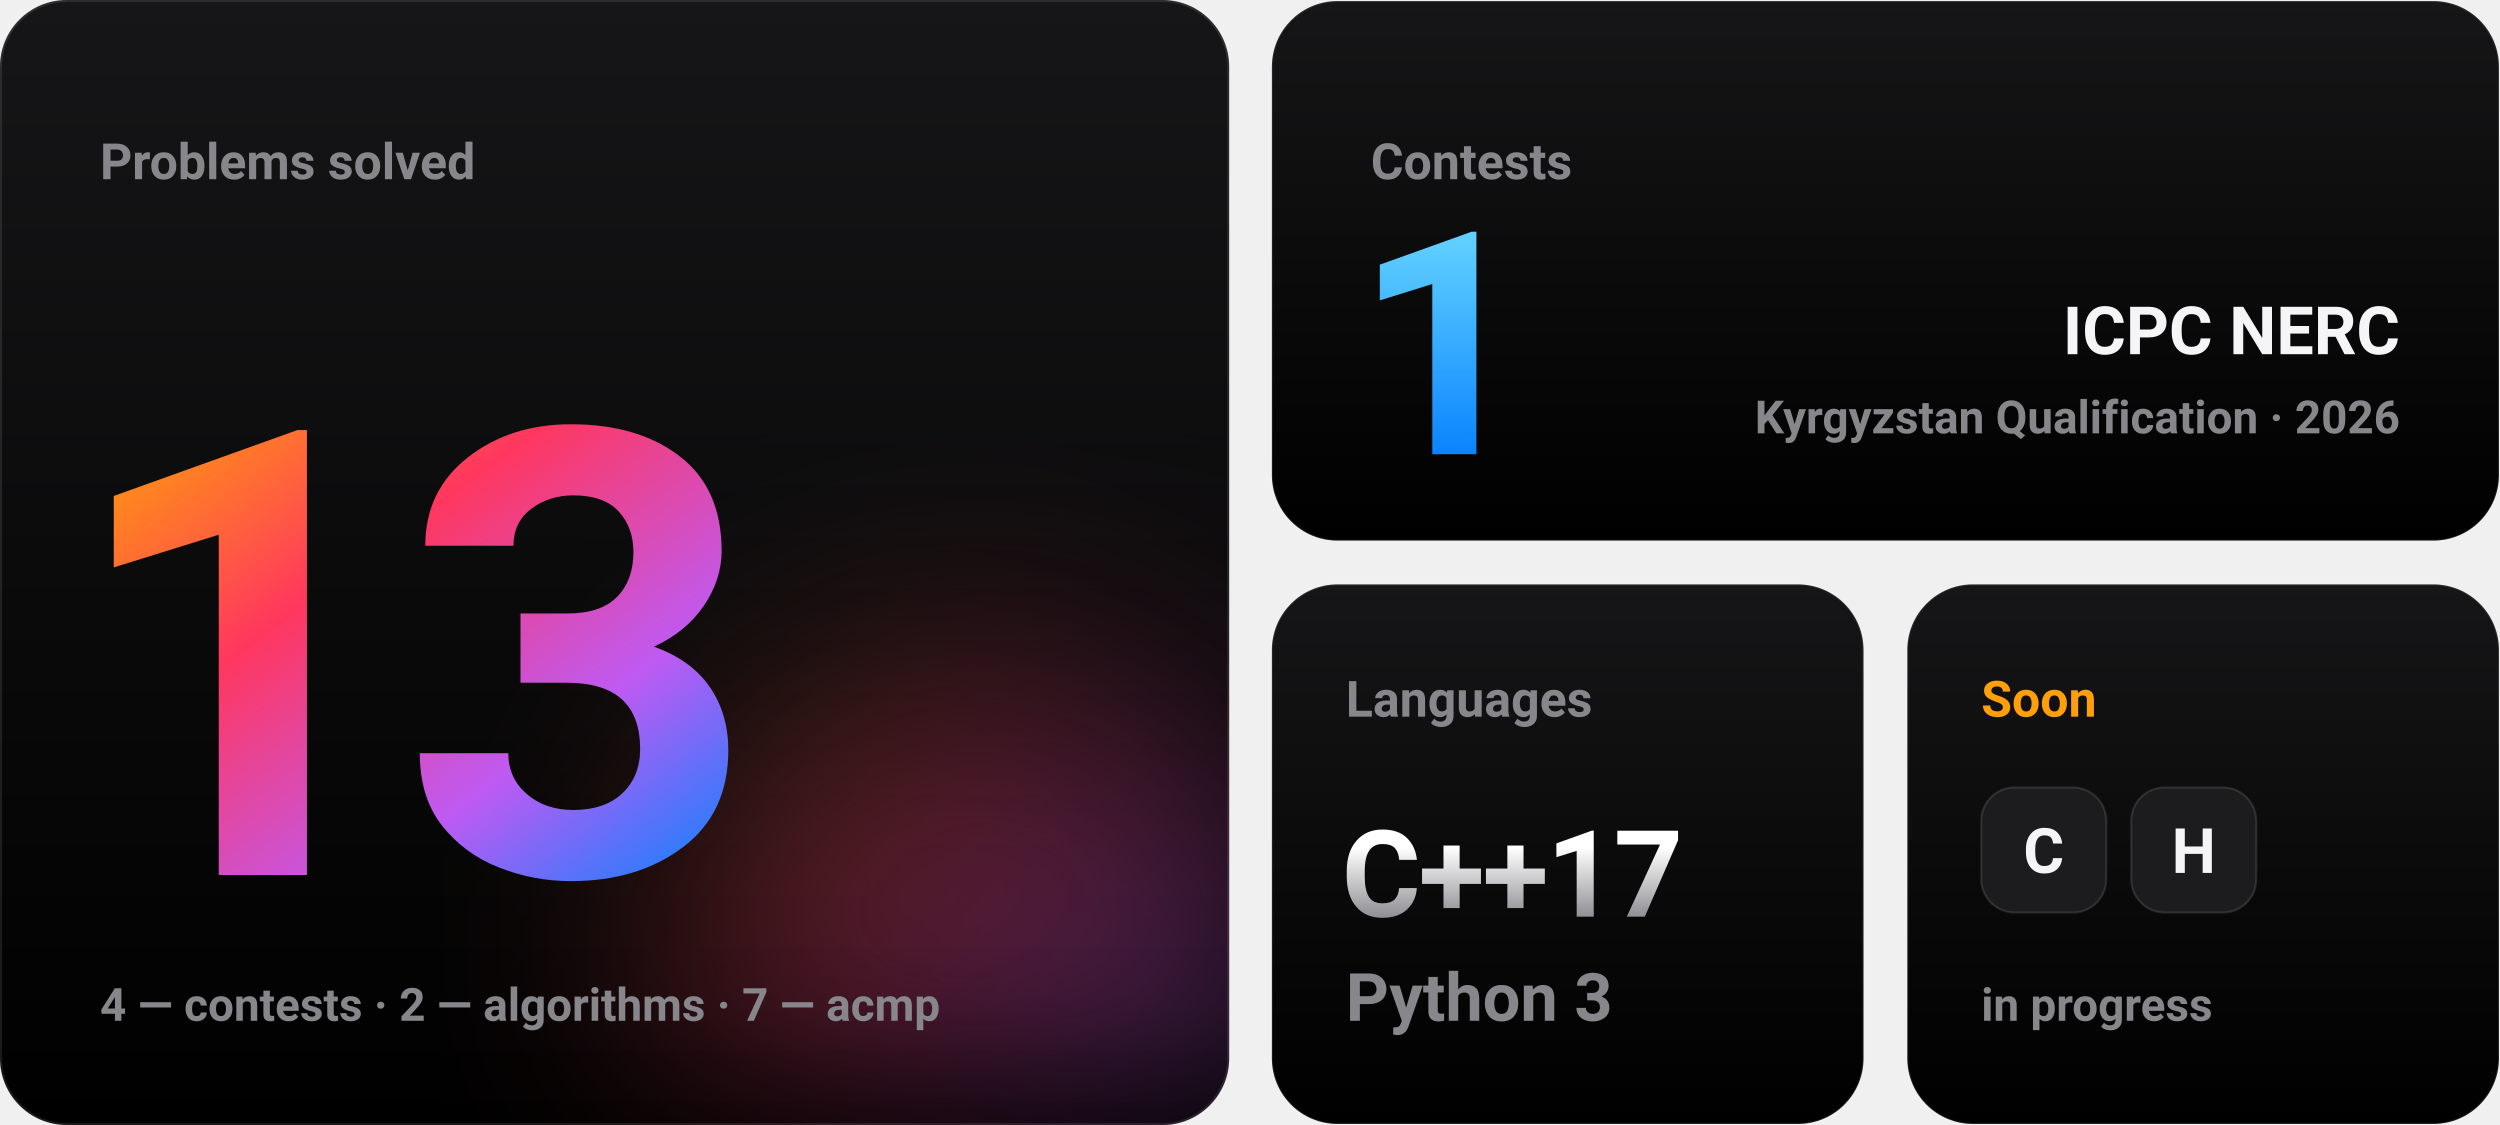
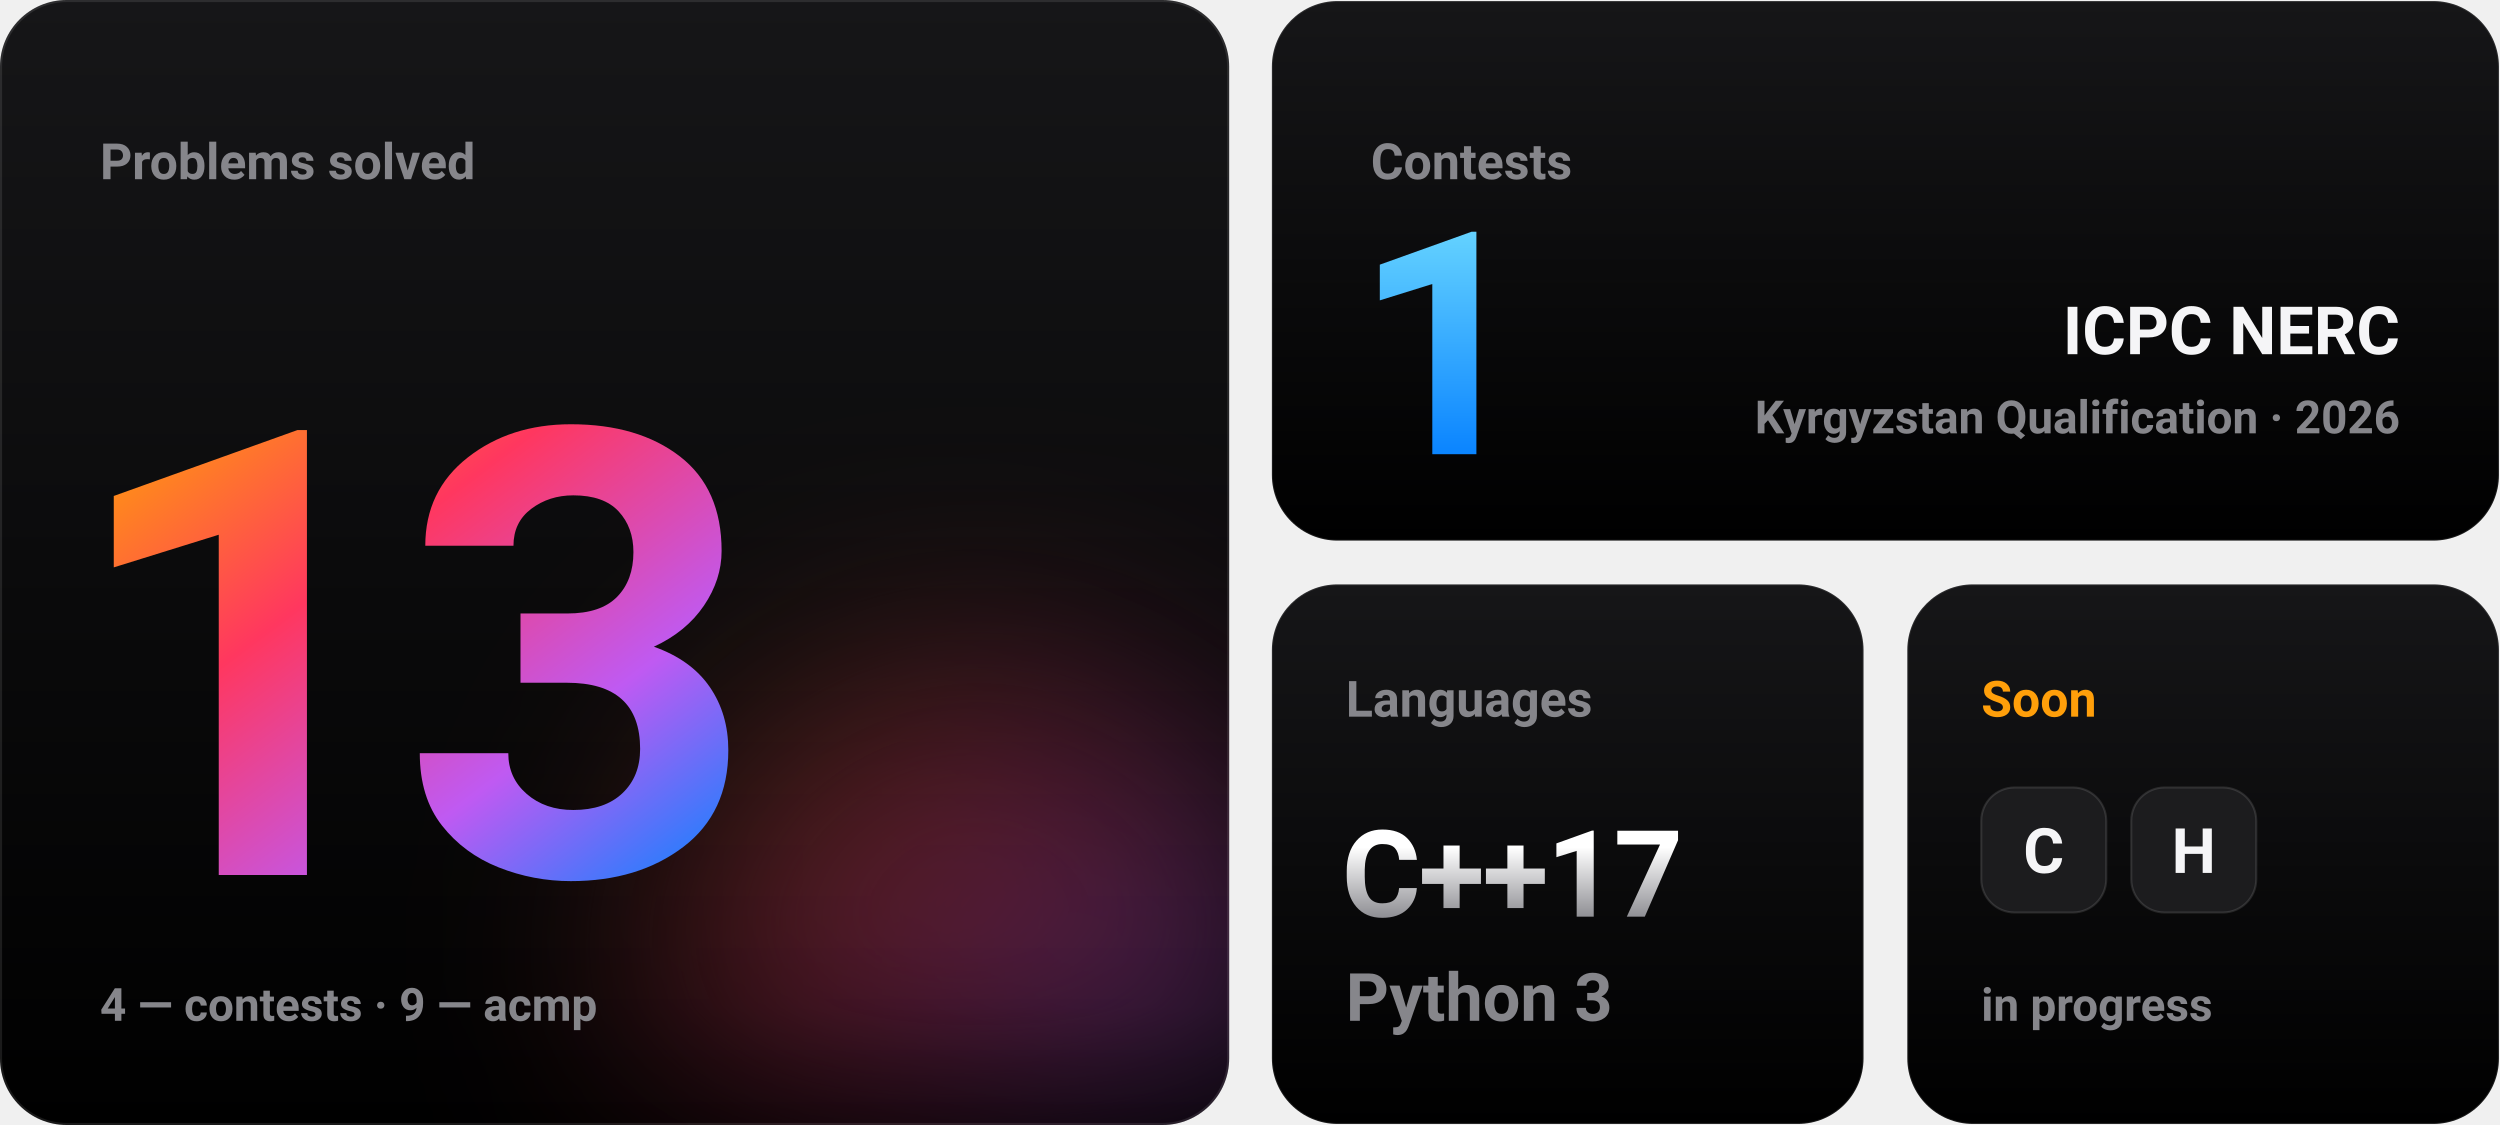
- <svg xmlns="http://www.w3.org/2000/svg" width="1200" height="540" viewBox="0 0 1200 540" role="img" aria-label="Problems solved: 13 (4 from contests, 2 from algorithms, 7 from acmp). Contests: 1. Soon: C, H.">
+ <svg xmlns="http://www.w3.org/2000/svg" width="1200" height="540" viewBox="0 0 1200 540" role="img" aria-label="Problems solved: 13 (4 from contests, 9 from acmp). Contests: 1. Soon: C, H.">
  <defs>
    <linearGradient id="ai" x1="0" y1="0" x2="1" y2="1">
      <stop offset="0" stop-color="#ff9f0a" />
      <stop offset="0.35" stop-color="#ff375f" />
      <stop offset="0.7" stop-color="#bf5af2" />
      <stop offset="1" stop-color="#0a84ff" />
    </linearGradient>
    <linearGradient id="blue" x1="0" y1="0" x2="0" y2="1">
      <stop offset="0" stop-color="#64d2ff" />
      <stop offset="1" stop-color="#0a84ff" />
    </linearGradient>
    <linearGradient id="titanium" x1="0" y1="0" x2="0" y2="1">
      <stop offset="0.2" stop-color="#ffffff" />
      <stop offset="1" stop-color="#8e8e93" />
    </linearGradient>
    <linearGradient id="tile" x1="0" y1="0" x2="0" y2="1">
      <stop offset="0" stop-color="#161618" />
      <stop offset="1" stop-color="#000000" />
    </linearGradient>
    <filter id="blur" x="-100%" y="-100%" width="300%" height="300%">
      <feGaussianBlur stdDeviation="60" />
    </filter>
    <clipPath id="t1">
      <rect width="590" height="540" rx="32" />
    </clipPath>
  </defs>
  <g font-family="-apple-system, BlinkMacSystemFont, 'SF Pro Display', 'Segoe UI', Roboto, Helvetica, Arial, sans-serif">
    <g font-weight="600">
      <g clip-path="url(#t1)">
        <rect width="590" height="540" fill="url(#tile)" />
        <circle cx="470" cy="470" r="150" fill="url(#ai)" opacity="0.35" filter="url(#blur)" />
      </g>
      <rect x="0.5" y="0.5" width="589" height="539" rx="31.5" fill="none" stroke="#ffffff" stroke-opacity="0.1" />
      <text x="48" y="86" font-size="24" fill="#86868b">Problems solved</text>
      <g font-size="300" font-weight="700" letter-spacing="-10" fill="url(#ai)">
        <text x="30" y="420" opacity="0">10<animate attributeName="opacity" values="0;1;0" keyTimes="0;0.000;0.250" calcMode="discrete" dur="0.8s" fill="freeze" />
        </text>
        <text x="30" y="420" opacity="0">11<animate attributeName="opacity" values="0;1;0" keyTimes="0;0.250;0.500" calcMode="discrete" dur="0.8s" fill="freeze" />
        </text>
        <text x="30" y="420" opacity="0">12<animate attributeName="opacity" values="0;1;0" keyTimes="0;0.500;0.750" calcMode="discrete" dur="0.8s" fill="freeze" />
        </text>
        <text x="30" y="420">13<animate attributeName="opacity" values="0;1" keyTimes="0;0.750" calcMode="discrete" dur="0.8s" fill="freeze" />
        </text>
      </g>
-       <text x="48" y="490" font-size="22" fill="#86868b">4 — contests  ·  2 — algorithms  ·  7 — acmp</text>
+       <text x="48" y="490" font-size="22" fill="#86868b">4 — contests  ·  9 — acmp</text>
      <rect x="610.5" y="0.5" width="589" height="259" rx="31.5" fill="url(#tile)" stroke="#ffffff" stroke-opacity="0.1" />
      <text x="658" y="86" font-size="24" fill="#86868b">Contests</text>
      <text x="650" y="218" font-size="150" font-weight="700" letter-spacing="-4" fill="url(#blue)">1</text>
      <text x="1152" y="170" font-size="32" font-weight="700" fill="#f5f5f7" text-anchor="end">ICPC NERC</text>
      <text x="1152" y="208" font-size="22" fill="#86868b" text-anchor="end">Kyrgyzstan Qualification · 2026</text>
      <rect x="610.5" y="280.5" width="284" height="259" rx="31.5" fill="url(#tile)" stroke="#ffffff" stroke-opacity="0.1" />
      <text x="646" y="344" font-size="24" fill="#86868b">Languages</text>
      <text x="644" y="440" font-size="58" font-weight="700" letter-spacing="-1" fill="url(#titanium)">C++17</text>
      <text x="646" y="490" font-size="32" fill="#86868b">Python 3</text>
      <rect x="915.5" y="280.5" width="284" height="259" rx="31.5" fill="url(#tile)" stroke="#ffffff" stroke-opacity="0.1" />
      <text x="951" y="344" font-size="24" fill="#ff9f0a">Soon</text>
      <rect x="951" y="378" width="60" height="60" rx="16" fill="#1c1c1e" stroke="#ffffff" stroke-opacity="0.12" />
      <text x="981" y="419" font-size="30" font-weight="700" fill="#f5f5f7" text-anchor="middle">C</text>
      <rect x="1023" y="378" width="60" height="60" rx="16" fill="#1c1c1e" stroke="#ffffff" stroke-opacity="0.12" />
      <text x="1053" y="419" font-size="30" font-weight="700" fill="#f5f5f7" text-anchor="middle">H</text>
      <text x="951" y="490" font-size="22" fill="#86868b">in progress</text>
    </g>
  </g>
</svg>
